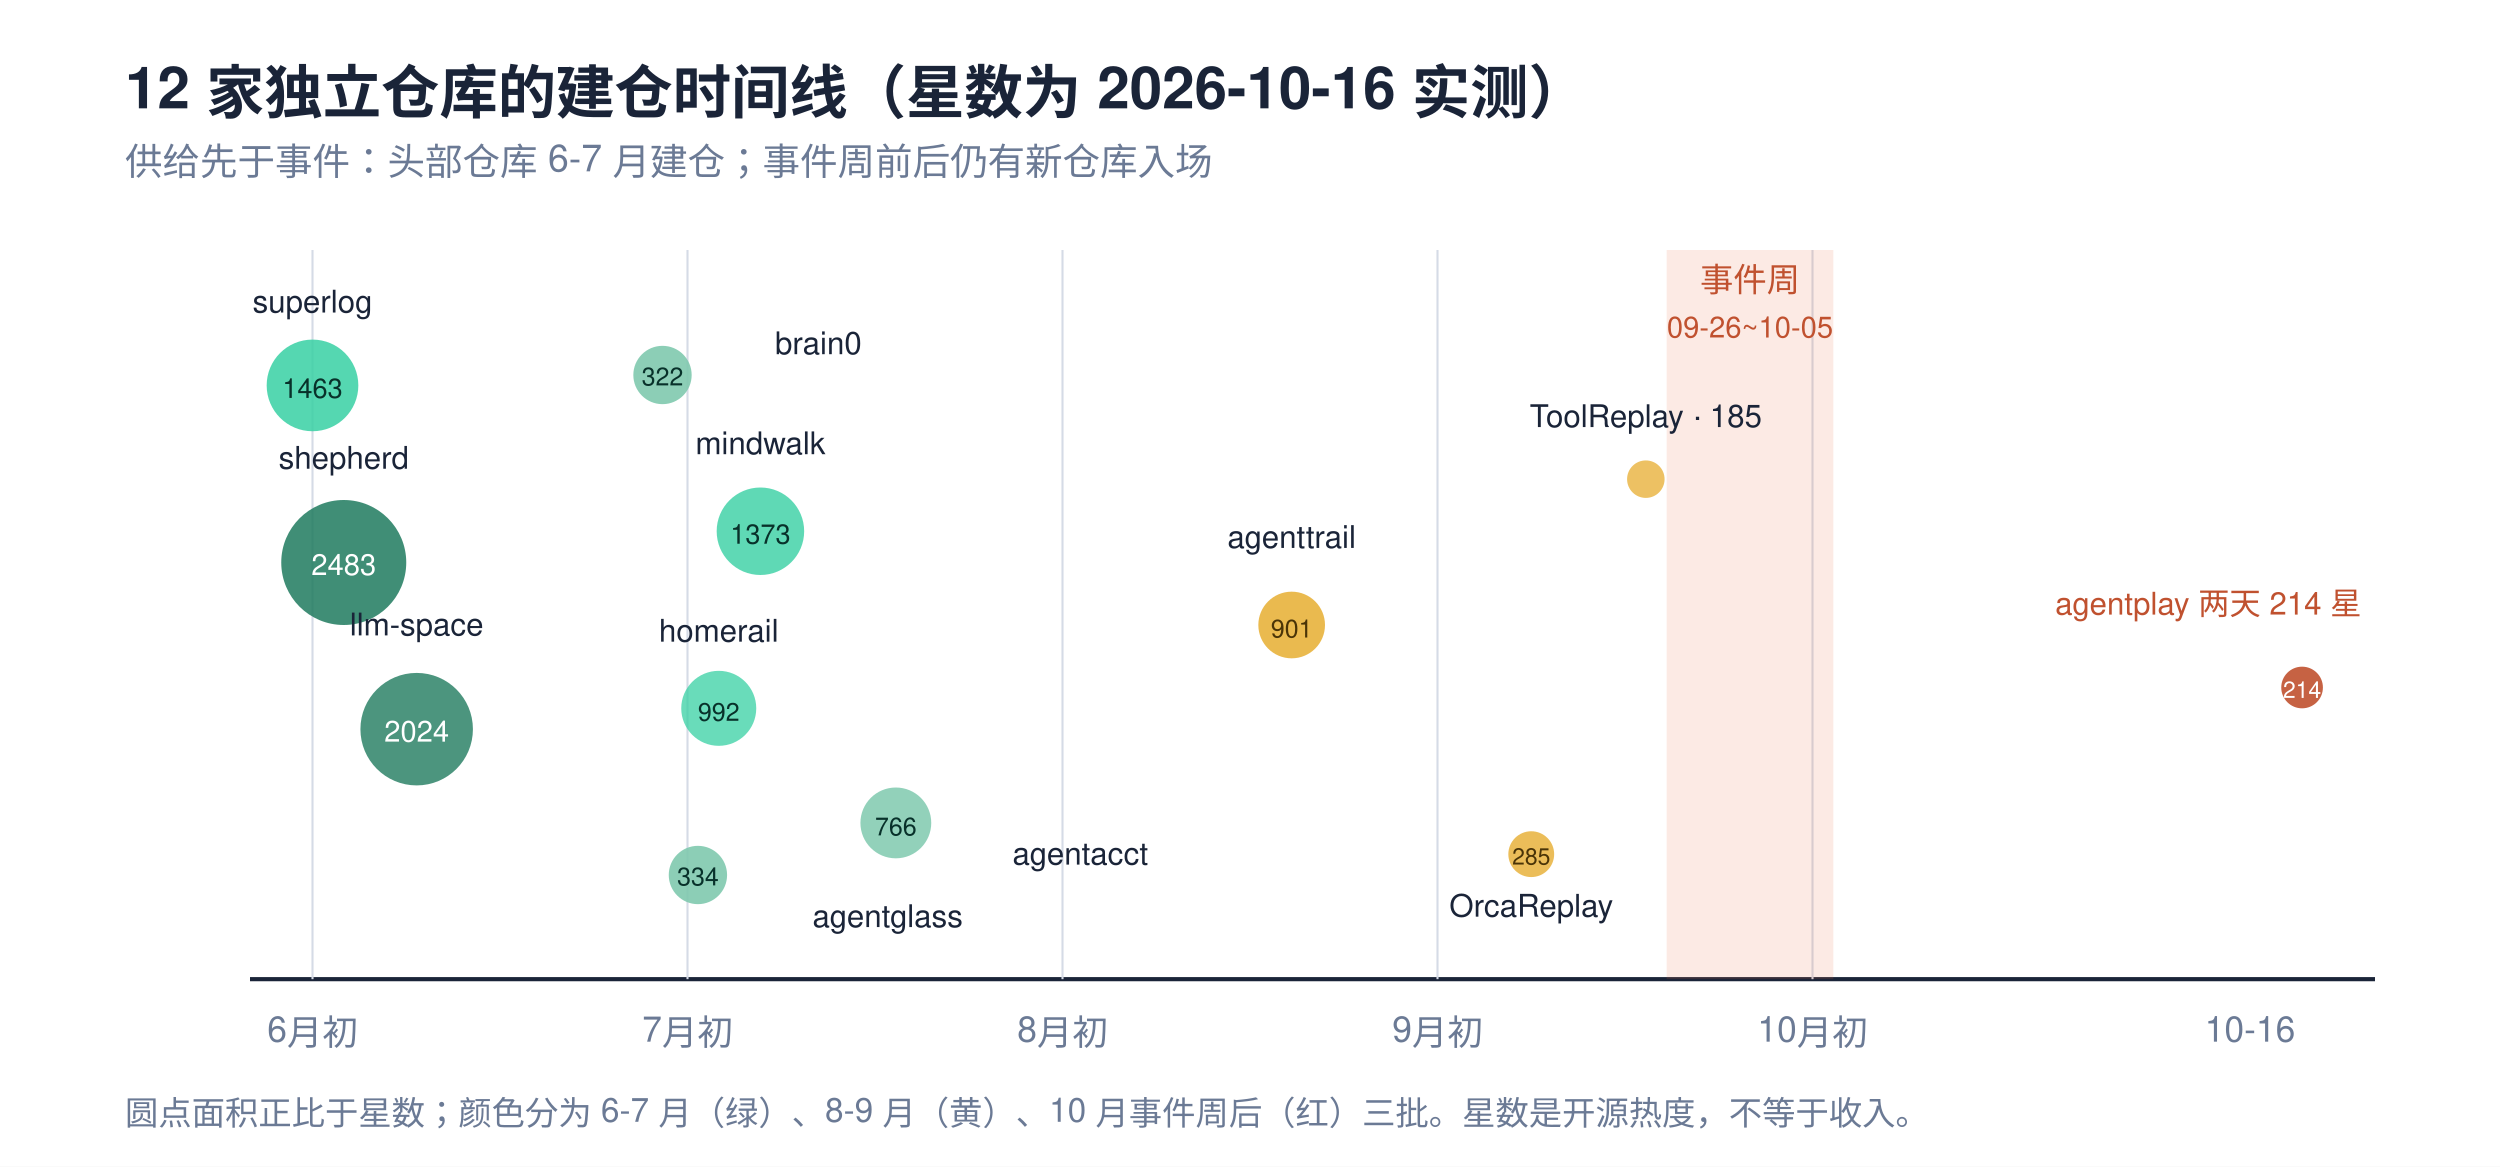
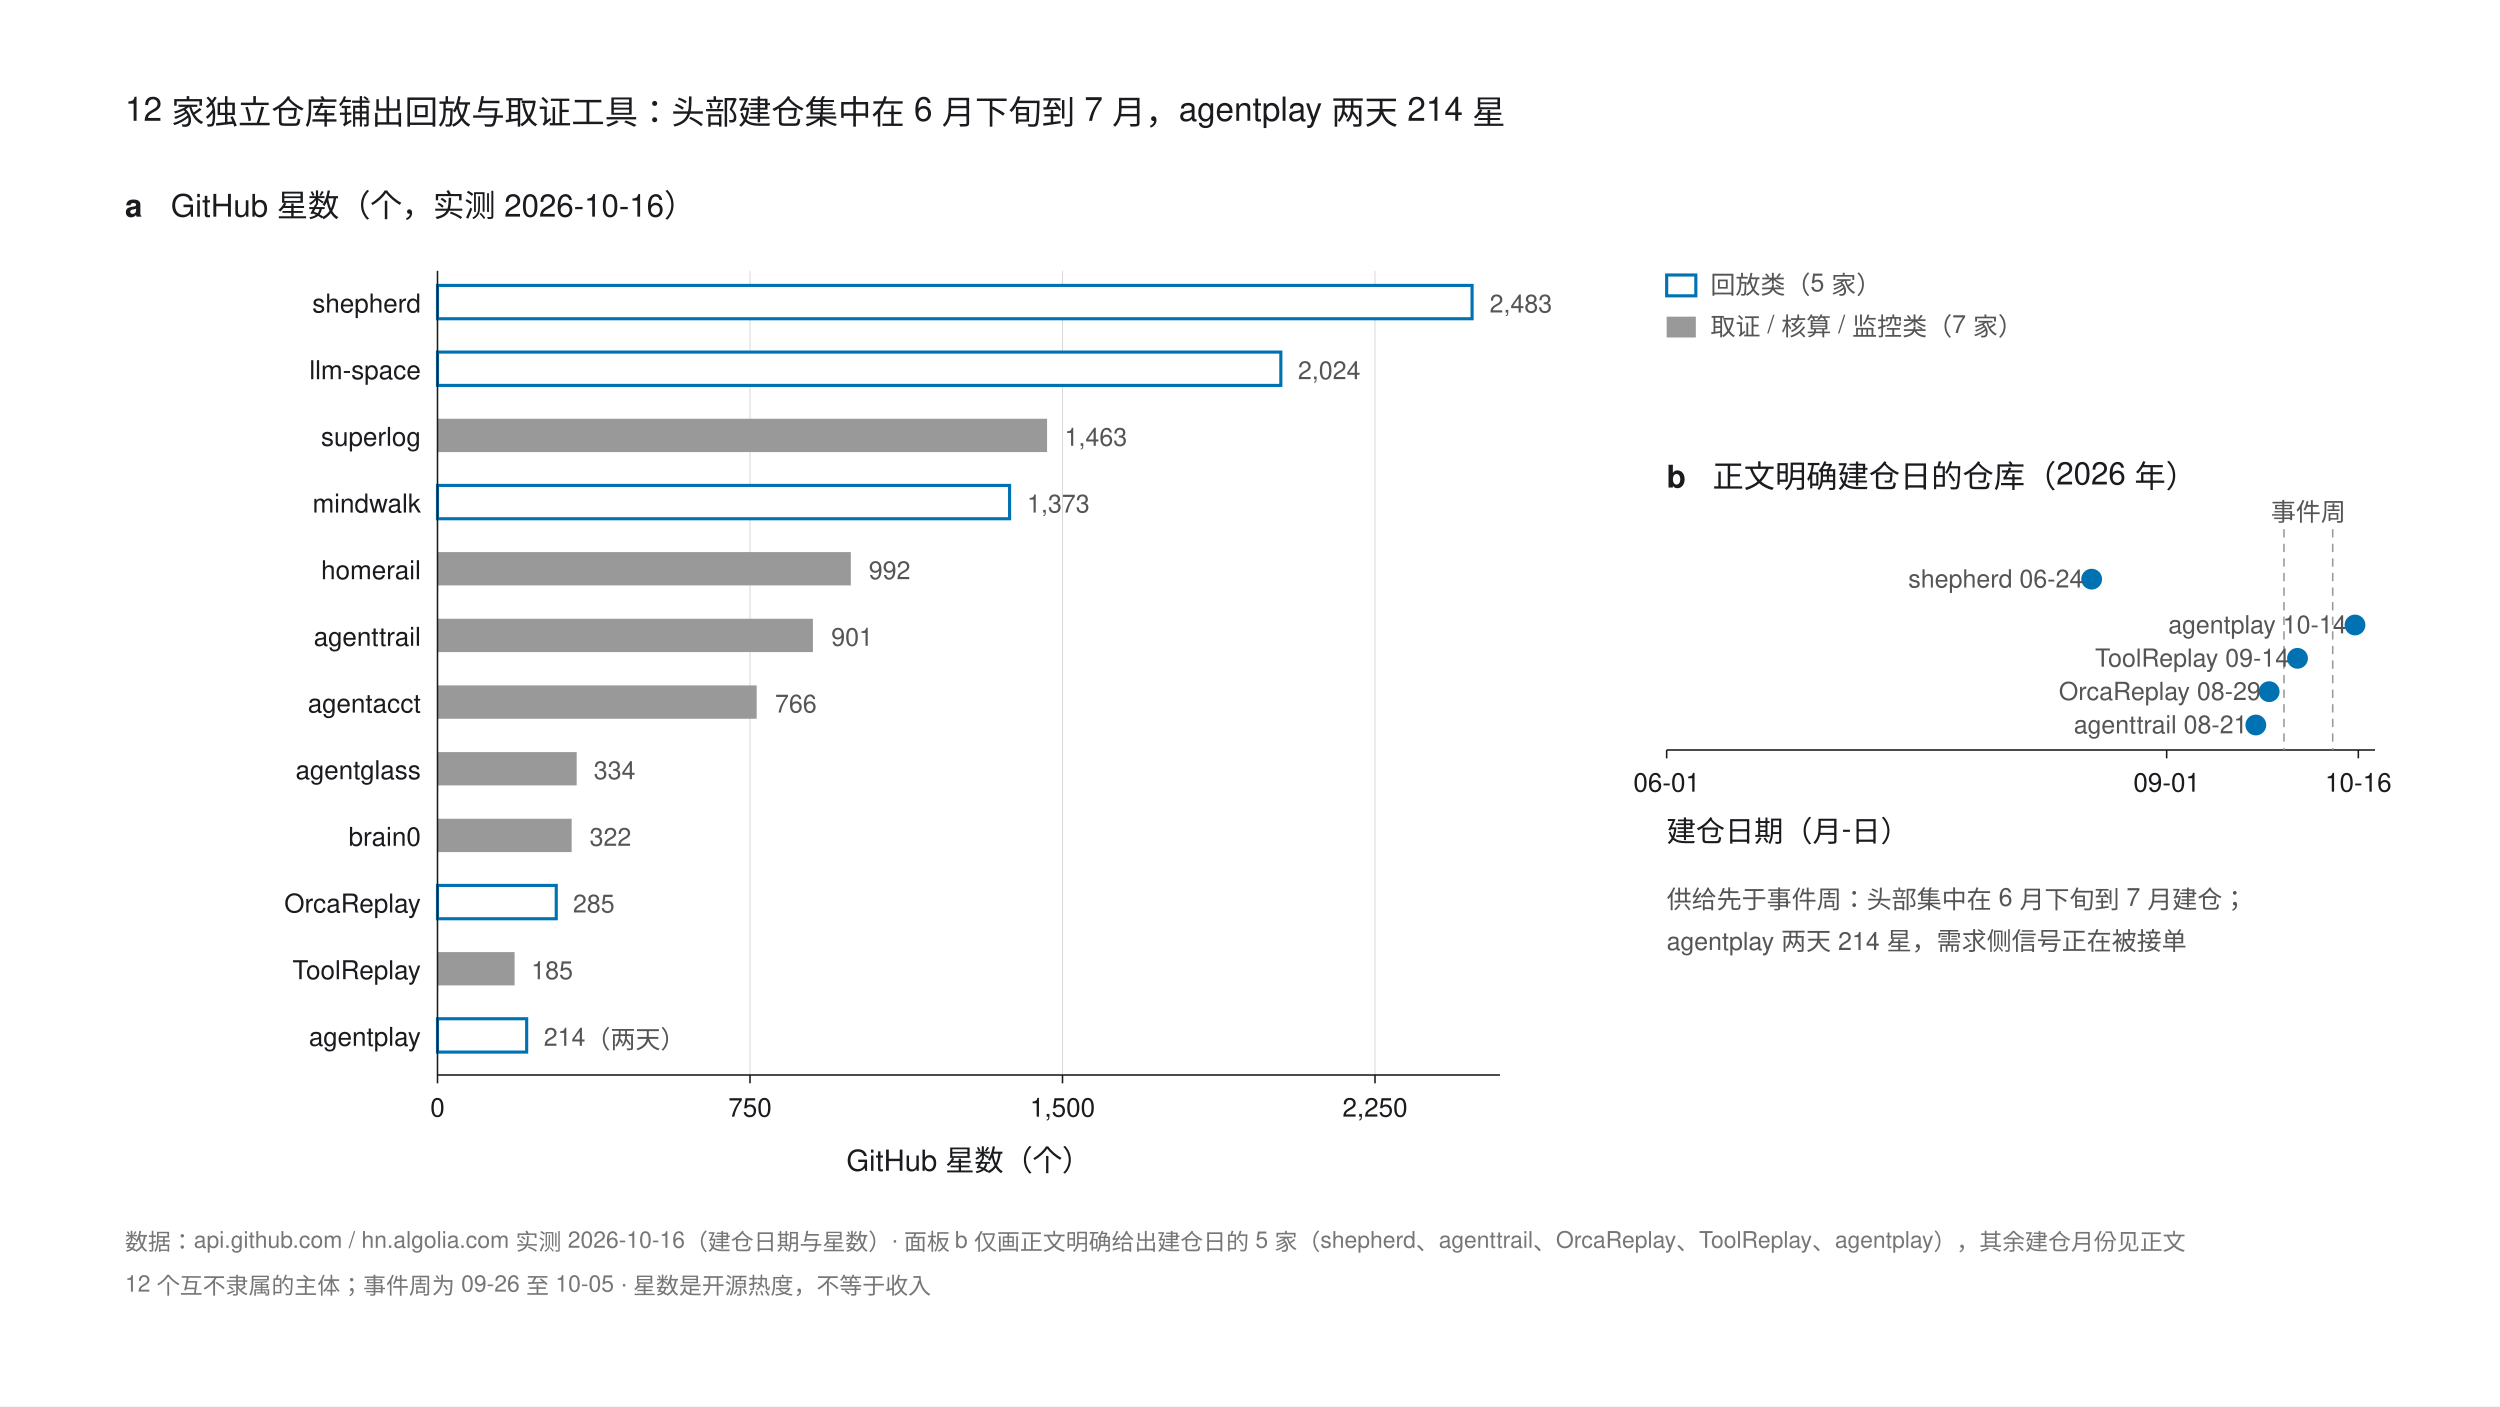
- <svg xmlns="http://www.w3.org/2000/svg" width="1200" height="560" viewBox="0 0 1200 560" font-family="Helvetica, Arial, sans-serif">
-   <rect width="1200" height="560" fill="#ffffff" />
-   <text x="60" y="52" fill="#1a2438" font-size="28" font-weight="bold">12 家独立仓库的建仓时间线（星数为 2026-10-16 实测）</text>
-   <text x="60" y="84" fill="#6b7a95" font-size="18">供给先于事件：头部仓库 6-7 月建仓；事件周前后仍有新仓库入场</text>
-   <line x1="120" y1="470" x2="1140" y2="470" stroke="#1a2438" stroke-width="2" />
-   <g font-size="17" fill="#6b7a95" text-anchor="middle">
-     <text x="150" y="500">6月初</text>
-     <text x="330" y="500">7月初</text>
-     <text x="510" y="500">8月初</text>
-     <text x="690" y="500">9月初</text>
-     <text x="870" y="500">10月初</text>
-     <text x="1080" y="500">10-16</text>
+ <svg xmlns="http://www.w3.org/2000/svg" width="1200" height="675" viewBox="0 0 1200 675" font-family="'Helvetica Neue',Helvetica,Arial,'PingFang SC',sans-serif">
+   <rect width="1200" height="675" fill="#FFFFFF" />
+   <text x="60" y="58" font-size="16" fill="#1A1B1E">12 家独立仓库铺出回放与取证工具：头部建仓集中在 6 月下旬到 7 月，agentplay 两天 214 星</text>
+   <text x="60" y="104" font-size="15" font-weight="bold" fill="#1A1B1E">a</text>
+   <text x="82" y="104" font-size="15" fill="#1A1B1E">GitHub 星数（个，实测 2026-10-16）</text>
+   <g stroke="#D9D9D9" stroke-width="0.5">
+     <line x1="360" y1="130" x2="360" y2="516" />
+     <line x1="510" y1="130" x2="510" y2="516" />
+     <line x1="660" y1="130" x2="660" y2="516" />
  </g>
-   <g stroke="#d5dbe6" stroke-width="1">
-     <line x1="150" y1="120" x2="150" y2="470" />
-     <line x1="330" y1="120" x2="330" y2="470" />
-     <line x1="510" y1="120" x2="510" y2="470" />
-     <line x1="690" y1="120" x2="690" y2="470" />
-     <line x1="870" y1="120" x2="870" y2="470" />
+   <g font-size="12.5" fill="#1A1B1E" text-anchor="end">
+     <text x="202" y="150">shepherd</text>
+     <text x="202" y="182">llm-space</text>
+     <text x="202" y="214">superlog</text>
+     <text x="202" y="246">mindwalk</text>
+     <text x="202" y="278">homerail</text>
+     <text x="202" y="310">agenttrail</text>
+     <text x="202" y="342">agentacct</text>
+     <text x="202" y="374">agentglass</text>
+     <text x="202" y="406">brain0</text>
+     <text x="202" y="438">OrcaReplay</text>
+     <text x="202" y="470">ToolReplay</text>
+     <text x="202" y="502">agentplay</text>
  </g>
-   <rect x="800" y="120" width="80" height="350" fill="#e8663c" opacity="0.14" />
-   <text x="840" y="140" fill="#c0512f" font-size="16" text-anchor="middle">事件周</text>
-   <text x="840" y="162" fill="#c0512f" font-size="14" text-anchor="middle">09-26~10-05</text>
-   <g>
-     <circle cx="165" cy="270" r="30" fill="#1f7a5e" opacity="0.85" />
-     <text x="165" y="276" fill="#ffffff" font-size="14" text-anchor="middle">2483</text>
-     <text x="165" y="225" fill="#1a2438" font-size="15" text-anchor="middle">shepherd</text>
-     <circle cx="200" cy="350" r="27" fill="#1f7a5e" opacity="0.8" />
-     <text x="200" y="356" fill="#ffffff" font-size="14" text-anchor="middle">2024</text>
-     <text x="200" y="305" fill="#1a2438" font-size="15" text-anchor="middle">llm-space</text>
-     <circle cx="150" cy="185" r="22" fill="#37d0a3" opacity="0.85" />
-     <text x="150" y="191" fill="#08312a" font-size="13" text-anchor="middle">1463</text>
-     <text x="150" y="150" fill="#1a2438" font-size="15" text-anchor="middle">superlog</text>
-     <circle cx="365" cy="255" r="21" fill="#37d0a3" opacity="0.8" />
-     <text x="365" y="261" fill="#08312a" font-size="13" text-anchor="middle">1373</text>
-     <text x="365" y="218" fill="#1a2438" font-size="15" text-anchor="middle">mindwalk</text>
-     <circle cx="345" cy="340" r="18" fill="#37d0a3" opacity="0.75" />
-     <text x="345" y="346" fill="#08312a" font-size="12" text-anchor="middle">992</text>
-     <text x="345" y="308" fill="#1a2438" font-size="15" text-anchor="middle">homerail</text>
-     <circle cx="335" cy="420" r="14" fill="#7fc9ae" opacity="0.9" />
-     <text x="335" y="425" fill="#08312a" font-size="12" text-anchor="middle">334</text>
-     <text x="390" y="445" fill="#1a2438" font-size="15">agentglass</text>
-     <circle cx="318" cy="180" r="14" fill="#7fc9ae" opacity="0.9" />
-     <text x="318" y="185" fill="#08312a" font-size="12" text-anchor="middle">322</text>
-     <text x="372" y="170" fill="#1a2438" font-size="15">brain0</text>
-     <circle cx="430" cy="395" r="17" fill="#7fc9ae" opacity="0.85" />
-     <text x="430" y="401" fill="#08312a" font-size="12" text-anchor="middle">766</text>
-     <text x="486" y="415" fill="#1a2438" font-size="15">agentacct</text>
-     <circle cx="620" cy="300" r="16" fill="#e8b23c" opacity="0.9" />
-     <text x="620" y="306" fill="#4a3407" font-size="12" text-anchor="middle">901</text>
-     <text x="620" y="263" fill="#1a2438" font-size="15" text-anchor="middle">agenttrail</text>
-     <circle cx="735" cy="410" r="11" fill="#e8b23c" opacity="0.85" />
-     <text x="735" y="415" fill="#4a3407" font-size="11" text-anchor="middle">285</text>
-     <text x="735" y="440" fill="#1a2438" font-size="15" text-anchor="middle">OrcaReplay</text>
-     <circle cx="790" cy="230" r="9" fill="#e8b23c" opacity="0.8" />
-     <text x="790" y="205" fill="#1a2438" font-size="15" text-anchor="middle">ToolReplay · 185</text>
-     <circle cx="1105" cy="330" r="10" fill="#c0512f" opacity="0.9" />
-     <text x="1105" y="335" fill="#ffffff" font-size="11" text-anchor="middle">214</text>
-     <text x="1060" y="295" fill="#c0512f" font-size="15" text-anchor="middle">agentplay 两天 214 星</text>
+   <g fill="#FFFFFF" stroke="#0072B2" stroke-width="1.5">
+     <rect x="210" y="137" width="496.6" height="16" />
+     <rect x="210" y="169" width="404.8" height="16" />
+     <rect x="210" y="233" width="274.6" height="16" />
+     <rect x="210" y="425" width="57" height="16" />
+     <rect x="210" y="489" width="42.8" height="16" />
  </g>
-   <text x="60" y="540" fill="#6b7a95" font-size="16">圆点面积正比于星数；颜色分为 6-7 月（绿）、8-9 月（黄）、10 月事件周后（红）三批。星数是开源热度，不等于收入。</text>
+   <g fill="#999999">
+     <rect x="210" y="201" width="292.6" height="16" />
+     <rect x="210" y="265" width="198.4" height="16" />
+     <rect x="210" y="297" width="180.2" height="16" />
+     <rect x="210" y="329" width="153.2" height="16" />
+     <rect x="210" y="361" width="66.8" height="16" />
+     <rect x="210" y="393" width="64.4" height="16" />
+     <rect x="210" y="457" width="37" height="16" />
+   </g>
+   <g font-size="12" fill="#555">
+     <text x="715" y="150">2,483</text>
+     <text x="623" y="182">2,024</text>
+     <text x="511" y="214">1,463</text>
+     <text x="493" y="246">1,373</text>
+     <text x="417" y="278">992</text>
+     <text x="399" y="310">901</text>
+     <text x="372" y="342">766</text>
+     <text x="285" y="374">334</text>
+     <text x="283" y="406">322</text>
+     <text x="275" y="438">285</text>
+     <text x="255" y="470">185</text>
+     <text x="261" y="502">214（两天）</text>
+   </g>
+   <line x1="210" y1="130" x2="210" y2="516" stroke="#1A1B1E" stroke-width="0.75" />
+   <line x1="210" y1="516" x2="720" y2="516" stroke="#1A1B1E" stroke-width="0.75" />
+   <g stroke="#1A1B1E" stroke-width="0.75">
+     <line x1="210" y1="516" x2="210" y2="520" />
+     <line x1="360" y1="516" x2="360" y2="520" />
+     <line x1="510" y1="516" x2="510" y2="520" />
+     <line x1="660" y1="516" x2="660" y2="520" />
+   </g>
+   <g font-size="12.5" fill="#1A1B1E" text-anchor="middle">
+     <text x="210" y="536">0</text>
+     <text x="360" y="536">750</text>
+     <text x="510" y="536">1,500</text>
+     <text x="660" y="536">2,250</text>
+   </g>
+   <text x="465" y="562" font-size="14" fill="#1A1B1E" text-anchor="middle">GitHub 星数（个）</text>
+   <g font-size="12" fill="#555">
+     <rect x="800" y="132" width="14" height="10" fill="#FFFFFF" stroke="#0072B2" stroke-width="1.5" />
+     <text x="821" y="141">回放类（5 家）</text>
+     <rect x="800" y="152" width="14" height="10" fill="#999999" />
+     <text x="821" y="161">取证 / 核算 / 监控类（7 家）</text>
+   </g>
+   <text x="800" y="234" font-size="15" font-weight="bold" fill="#1A1B1E">b</text>
+   <text x="822" y="234" font-size="15" fill="#1A1B1E">正文明确建仓日的仓库（2026 年）</text>
+   <line x1="800" y1="360" x2="1140" y2="360" stroke="#1A1B1E" stroke-width="0.75" />
+   <g stroke="#1A1B1E" stroke-width="0.75">
+     <line x1="800" y1="360" x2="800" y2="364" />
+     <line x1="1040" y1="360" x2="1040" y2="364" />
+     <line x1="1132" y1="360" x2="1132" y2="364" />
+   </g>
+   <g font-size="12.5" fill="#1A1B1E" text-anchor="middle">
+     <text x="800" y="380">06-01</text>
+     <text x="1040" y="380">09-01</text>
+     <text x="1132" y="380">10-16</text>
+   </g>
+   <text x="800" y="404" font-size="14" fill="#1A1B1E">建仓日期（月-日）</text>
+   <line x1="1096.3" y1="254" x2="1096.3" y2="360" stroke="#999999" stroke-width="0.75" stroke-dasharray="4 3" />
+   <line x1="1119.7" y1="254" x2="1119.7" y2="360" stroke="#999999" stroke-width="0.75" stroke-dasharray="4 3" />
+   <text x="1108" y="250" font-size="12" fill="#555" text-anchor="middle">事件周</text>
+   <g fill="#0072B2">
+     <circle cx="1004" cy="278" r="5" />
+     <circle cx="1082.8" cy="348" r="5" />
+     <circle cx="1089.2" cy="332" r="5" />
+     <circle cx="1102.8" cy="316" r="5" />
+     <circle cx="1130.4" cy="300" r="5" />
+   </g>
+   <g font-size="12" fill="#555" text-anchor="end">
+     <text x="1000" y="282">shepherd 06-24</text>
+     <text x="1078.8" y="352">agenttrail 08-21</text>
+     <text x="1085.2" y="336">OrcaReplay 08-29</text>
+     <text x="1098.8" y="320">ToolReplay 09-14</text>
+     <text x="1126.4" y="304">agentplay 10-14</text>
+   </g>
+   <g font-size="12" fill="#555">
+     <text x="800" y="436">供给先于事件周：头部集中在 6 月下旬到 7 月建仓；</text>
+     <text x="800" y="456">agentplay 两天 214 星，需求侧信号正在被接单</text>
+   </g>
+   <text x="60" y="600" font-size="11" fill="#767676">数据：api.github.com / hn.algolia.com 实测 2026-10-16（建仓日期与星数）· 面板 b 仅画正文明确给出建仓日的 5 家（shepherd、agenttrail、OrcaReplay、ToolReplay、agentplay），其余建仓月份见正文</text>
+   <text x="60" y="620" font-size="11" fill="#767676">12 个互不隶属的主体；事件周为 09-26 至 10-05 · 星数是开源热度，不等于收入</text>
</svg>
